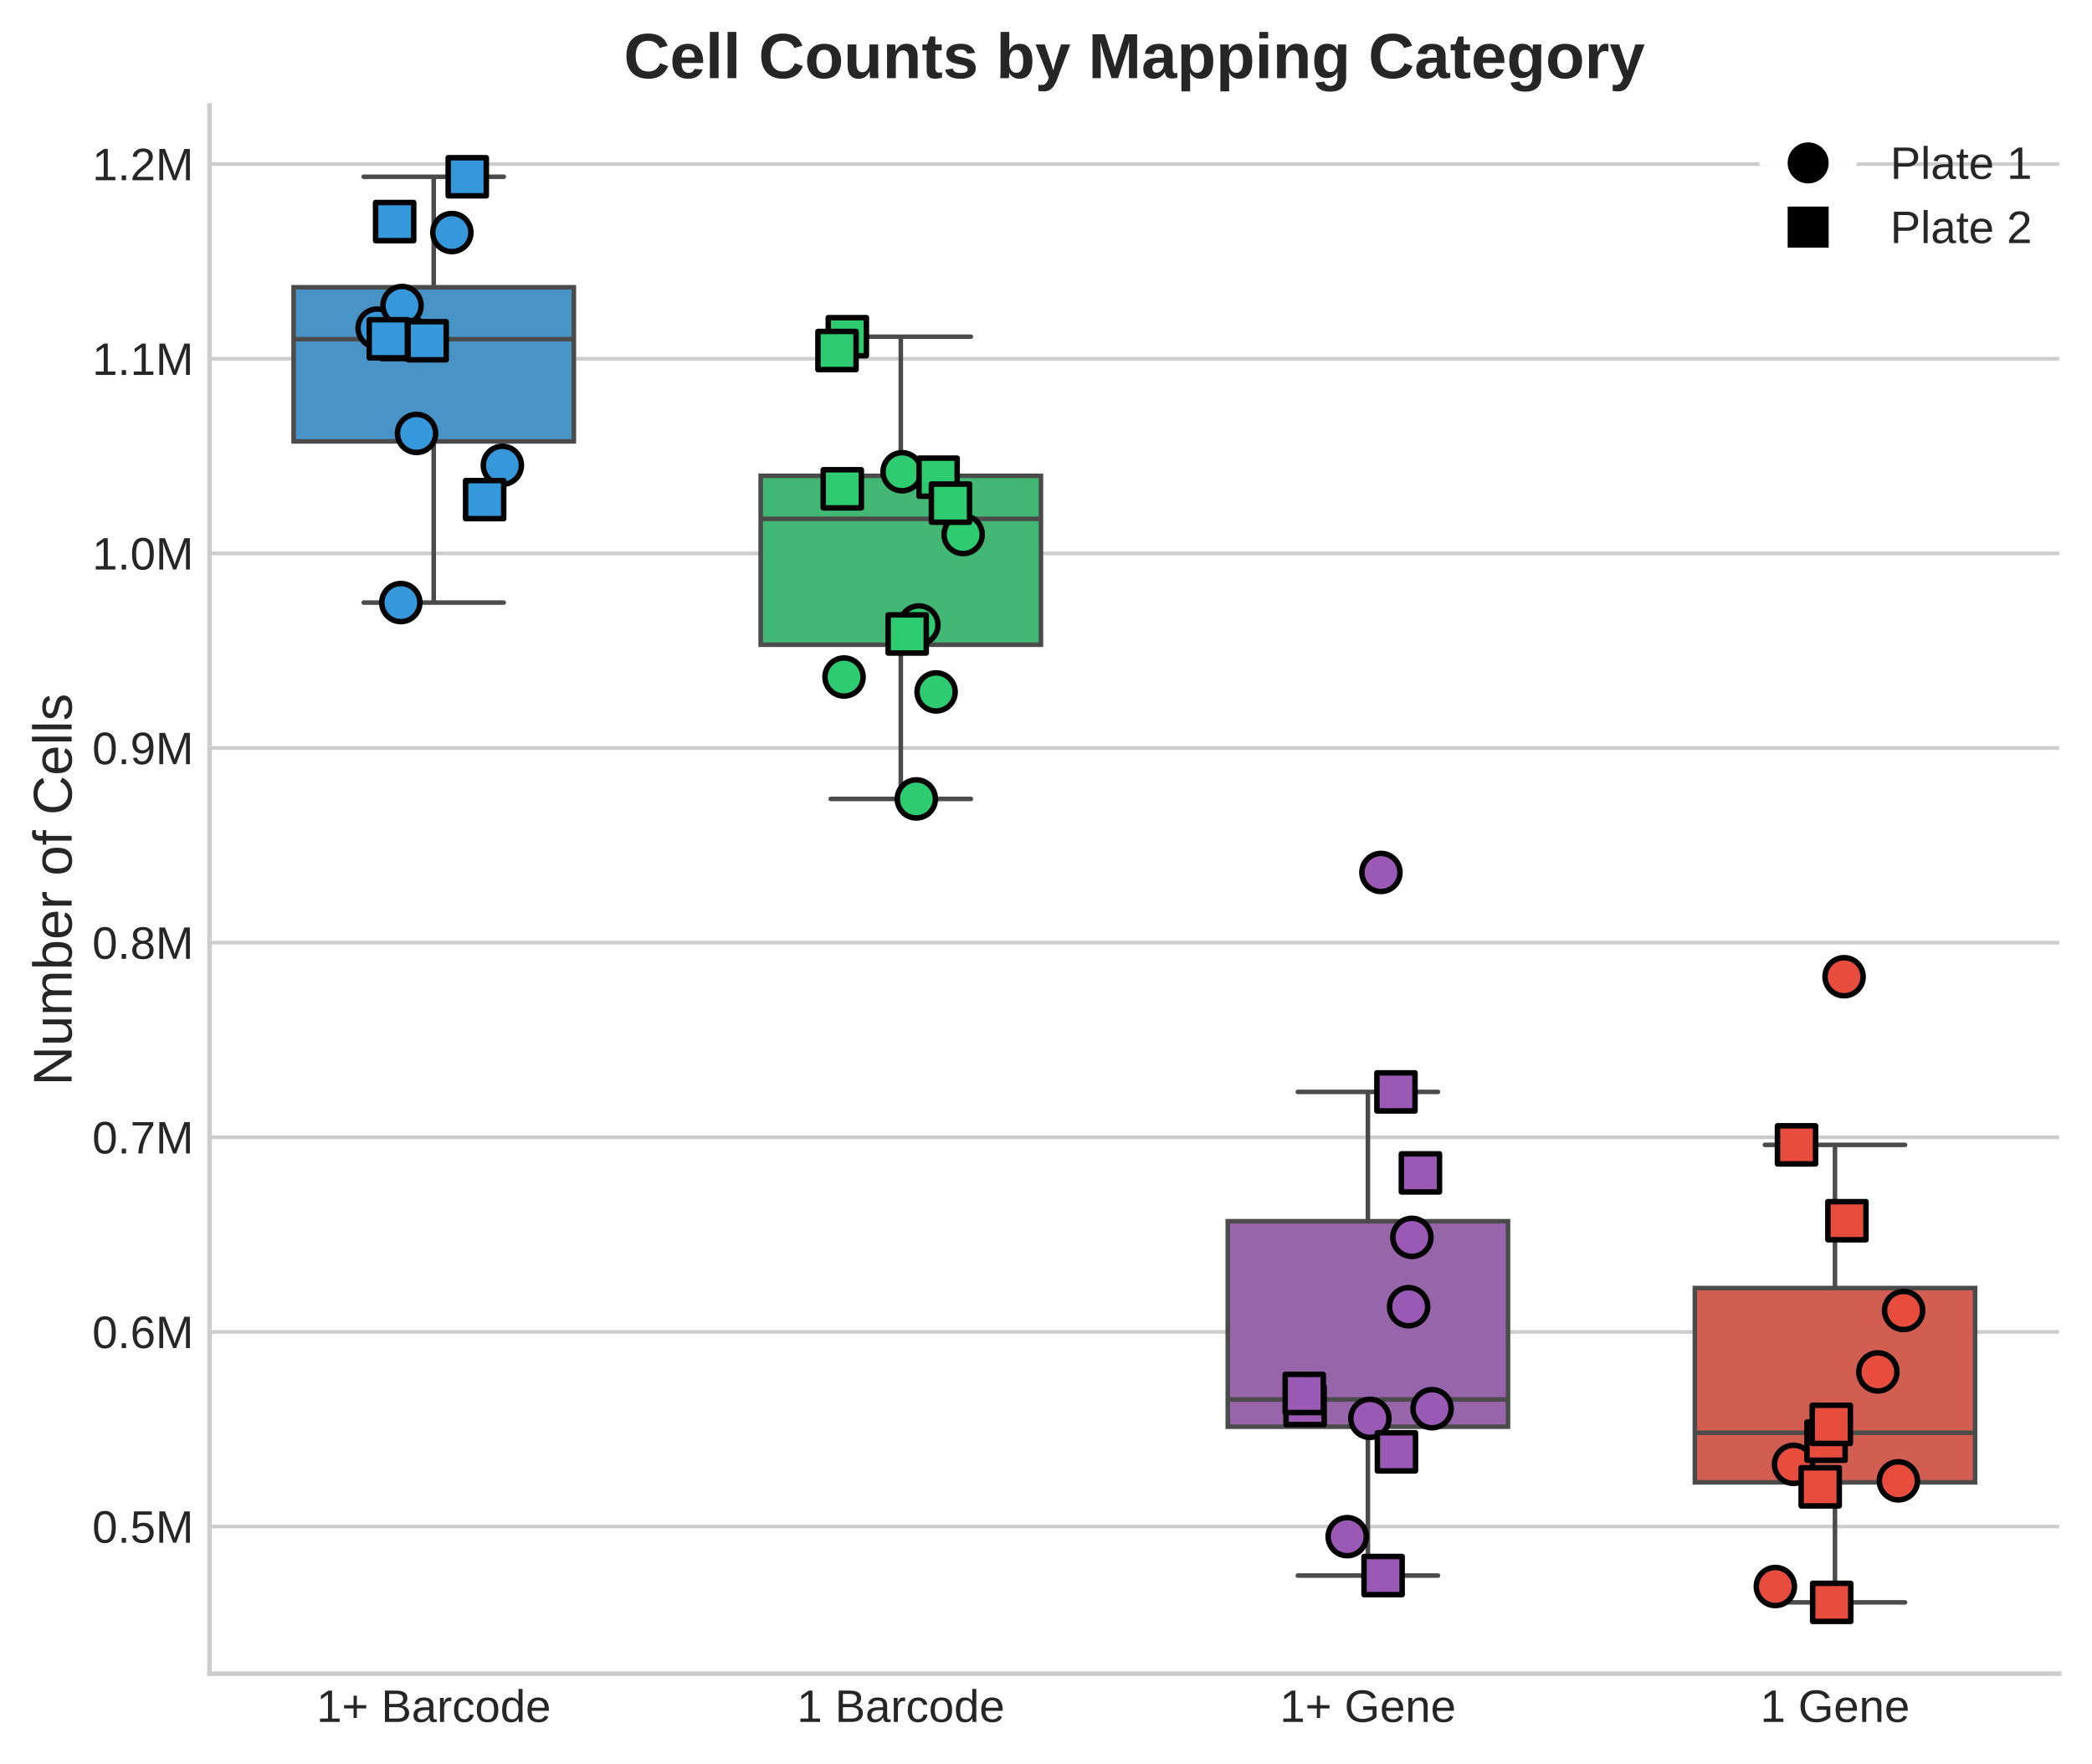
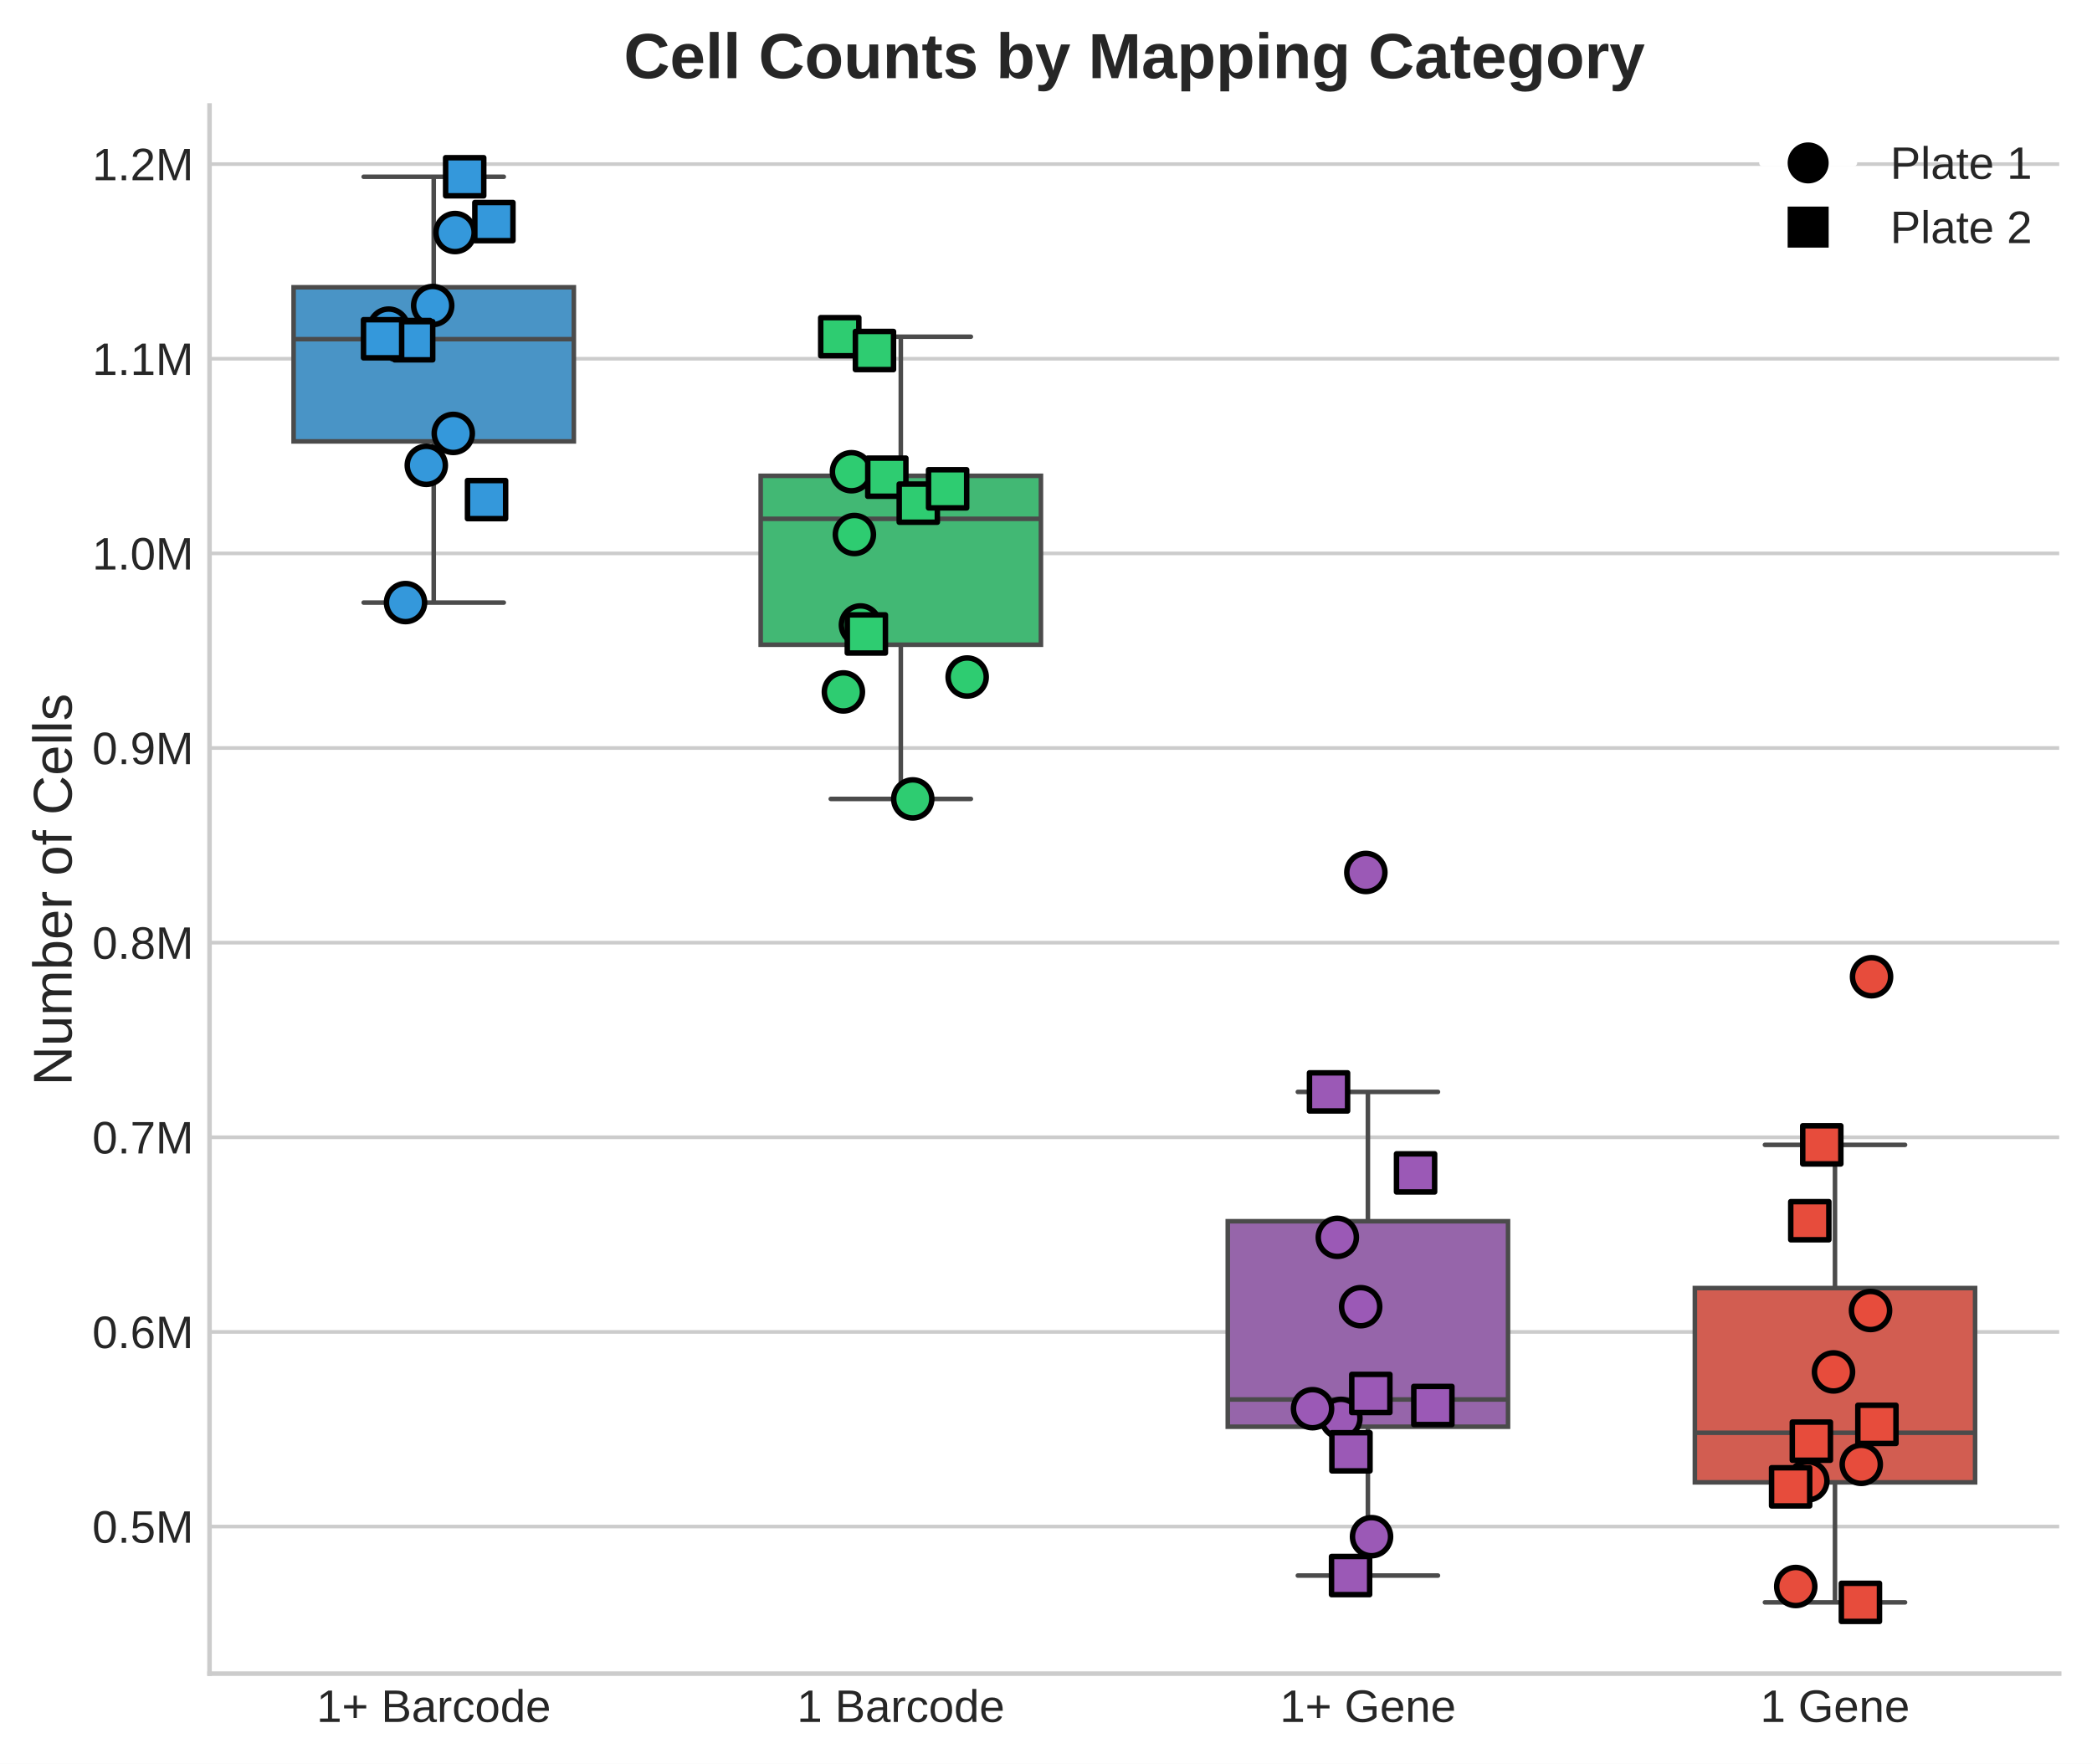
<svg xmlns="http://www.w3.org/2000/svg" xmlns:xlink="http://www.w3.org/1999/xlink" width="458.946pt" height="386.94pt" viewBox="0 0 458.946 386.94" version="1.1">
  <defs>
    <style type="text/css">*{stroke-linejoin: round; stroke-linecap: butt}</style>
  </defs>
  <g id="figure_1">
    <g id="patch_1">
      <path d="M 0 386.94  L 458.946 386.94  L 458.946 0  L 0 0  z " style="fill: #ffffff" />
    </g>
    <g id="axes_1">
      <g id="patch_2">
        <path d="M 45.966 367.16  L 451.746 367.16  L 451.746 23.14  L 45.966 23.14  z " style="fill: #ffffff" />
      </g>
      <g id="matplotlib.axis_1">
        <g id="xtick_1">
          <g id="line2d_1" />
          <g id="text_1">
            <text style="font-size: 10px; font-family: 'Myriad Pro', 'Arial', 'DejaVu Sans', 'Helvetica', sans-serif; text-anchor: middle; fill: #262626" x="95.151" y="377.76" transform="rotate(-0 95.15139 377.76)">1+ Barcode</text>
          </g>
        </g>
        <g id="xtick_2">
          <g id="line2d_2" />
          <g id="text_2">
            <text style="font-size: 10px; font-family: 'Myriad Pro', 'Arial', 'DejaVu Sans', 'Helvetica', sans-serif; text-anchor: middle; fill: #262626" x="197.621" y="377.76" transform="rotate(-0 197.6211 377.76)">1 Barcode</text>
          </g>
        </g>
        <g id="xtick_3">
          <g id="line2d_3" />
          <g id="text_3">
            <text style="font-size: 10px; font-family: 'Myriad Pro', 'Arial', 'DejaVu Sans', 'Helvetica', sans-serif; text-anchor: middle; fill: #262626" x="300.091" y="377.76" transform="rotate(-0 300.0908 377.76)">1+ Gene</text>
          </g>
        </g>
        <g id="xtick_4">
          <g id="line2d_4" />
          <g id="text_4">
            <text style="font-size: 10px; font-family: 'Myriad Pro', 'Arial', 'DejaVu Sans', 'Helvetica', sans-serif; text-anchor: middle; fill: #262626" x="402.56" y="377.76" transform="rotate(-0 402.5605 377.76)">1 Gene</text>
          </g>
        </g>
      </g>
      <g id="matplotlib.axis_2">
        <g id="ytick_1">
          <g id="line2d_5">
-             <path d="M 45.966 334.893  L 451.746 334.893  " clip-path="url(#p1cebff59e6)" style="fill: none; stroke: #cccccc; stroke-width: 0.8; stroke-linecap: round" />
+             <path d="M 45.966 334.893  L 451.746 334.893  " clip-path="url(#p654c33d196)" style="fill: none; stroke: #cccccc; stroke-width: 0.8; stroke-linecap: round" />
          </g>
          <g id="line2d_6" />
          <g id="text_5">
            <text style="font-size: 10px; font-family: 'Myriad Pro', 'Arial', 'DejaVu Sans', 'Helvetica', sans-serif; text-anchor: end; fill: #262626" x="42.466" y="338.443" transform="rotate(-0 42.46594 338.4432)">0.5M</text>
          </g>
        </g>
        <g id="ytick_2">
          <g id="line2d_7">
-             <path d="M 45.966 292.194  L 451.746 292.194  " clip-path="url(#p1cebff59e6)" style="fill: none; stroke: #cccccc; stroke-width: 0.8; stroke-linecap: round" />
+             <path d="M 45.966 292.194  L 451.746 292.194  " clip-path="url(#p654c33d196)" style="fill: none; stroke: #cccccc; stroke-width: 0.8; stroke-linecap: round" />
          </g>
          <g id="line2d_8" />
          <g id="text_6">
            <text style="font-size: 10px; font-family: 'Myriad Pro', 'Arial', 'DejaVu Sans', 'Helvetica', sans-serif; text-anchor: end; fill: #262626" x="42.466" y="295.744" transform="rotate(-0 42.46594 295.7441)">0.6M</text>
          </g>
        </g>
        <g id="ytick_3">
          <g id="line2d_9">
-             <path d="M 45.966 249.495  L 451.746 249.495  " clip-path="url(#p1cebff59e6)" style="fill: none; stroke: #cccccc; stroke-width: 0.8; stroke-linecap: round" />
+             <path d="M 45.966 249.495  L 451.746 249.495  " clip-path="url(#p654c33d196)" style="fill: none; stroke: #cccccc; stroke-width: 0.8; stroke-linecap: round" />
          </g>
          <g id="line2d_10" />
          <g id="text_7">
            <text style="font-size: 10px; font-family: 'Myriad Pro', 'Arial', 'DejaVu Sans', 'Helvetica', sans-serif; text-anchor: end; fill: #262626" x="42.466" y="253.045" transform="rotate(-0 42.46594 253.045)">0.7M</text>
          </g>
        </g>
        <g id="ytick_4">
          <g id="line2d_11">
-             <path d="M 45.966 206.796  L 451.746 206.796  " clip-path="url(#p1cebff59e6)" style="fill: none; stroke: #cccccc; stroke-width: 0.8; stroke-linecap: round" />
+             <path d="M 45.966 206.796  L 451.746 206.796  " clip-path="url(#p654c33d196)" style="fill: none; stroke: #cccccc; stroke-width: 0.8; stroke-linecap: round" />
          </g>
          <g id="line2d_12" />
          <g id="text_8">
            <text style="font-size: 10px; font-family: 'Myriad Pro', 'Arial', 'DejaVu Sans', 'Helvetica', sans-serif; text-anchor: end; fill: #262626" x="42.466" y="210.346" transform="rotate(-0 42.46594 210.346)">0.8M</text>
          </g>
        </g>
        <g id="ytick_5">
          <g id="line2d_13">
-             <path d="M 45.966 164.097  L 451.746 164.097  " clip-path="url(#p1cebff59e6)" style="fill: none; stroke: #cccccc; stroke-width: 0.8; stroke-linecap: round" />
+             <path d="M 45.966 164.097  L 451.746 164.097  " clip-path="url(#p654c33d196)" style="fill: none; stroke: #cccccc; stroke-width: 0.8; stroke-linecap: round" />
          </g>
          <g id="line2d_14" />
          <g id="text_9">
            <text style="font-size: 10px; font-family: 'Myriad Pro', 'Arial', 'DejaVu Sans', 'Helvetica', sans-serif; text-anchor: end; fill: #262626" x="42.466" y="167.647" transform="rotate(-0 42.46594 167.6469)">0.9M</text>
          </g>
        </g>
        <g id="ytick_6">
          <g id="line2d_15">
-             <path d="M 45.966 121.398  L 451.746 121.398  " clip-path="url(#p1cebff59e6)" style="fill: none; stroke: #cccccc; stroke-width: 0.8; stroke-linecap: round" />
+             <path d="M 45.966 121.398  L 451.746 121.398  " clip-path="url(#p654c33d196)" style="fill: none; stroke: #cccccc; stroke-width: 0.8; stroke-linecap: round" />
          </g>
          <g id="line2d_16" />
          <g id="text_10">
            <text style="font-size: 10px; font-family: 'Myriad Pro', 'Arial', 'DejaVu Sans', 'Helvetica', sans-serif; text-anchor: end; fill: #262626" x="42.466" y="124.948" transform="rotate(-0 42.46594 124.9478)">1.0M</text>
          </g>
        </g>
        <g id="ytick_7">
          <g id="line2d_17">
-             <path d="M 45.966 78.699  L 451.746 78.699  " clip-path="url(#p1cebff59e6)" style="fill: none; stroke: #cccccc; stroke-width: 0.8; stroke-linecap: round" />
+             <path d="M 45.966 78.699  L 451.746 78.699  " clip-path="url(#p654c33d196)" style="fill: none; stroke: #cccccc; stroke-width: 0.8; stroke-linecap: round" />
          </g>
          <g id="line2d_18" />
          <g id="text_11">
            <text style="font-size: 10px; font-family: 'Myriad Pro', 'Arial', 'DejaVu Sans', 'Helvetica', sans-serif; text-anchor: end; fill: #262626" x="42.466" y="82.249" transform="rotate(-0 42.46594 82.24876)">1.1M</text>
          </g>
        </g>
        <g id="ytick_8">
          <g id="line2d_19">
-             <path d="M 45.966 36  L 451.746 36  " clip-path="url(#p1cebff59e6)" style="fill: none; stroke: #cccccc; stroke-width: 0.8; stroke-linecap: round" />
+             <path d="M 45.966 36  L 451.746 36  " clip-path="url(#p654c33d196)" style="fill: none; stroke: #cccccc; stroke-width: 0.8; stroke-linecap: round" />
          </g>
          <g id="line2d_20" />
          <g id="text_12">
            <text style="font-size: 10px; font-family: 'Myriad Pro', 'Arial', 'DejaVu Sans', 'Helvetica', sans-serif; text-anchor: end; fill: #262626" x="42.466" y="39.55" transform="rotate(-0 42.46594 39.5497)">1.2M</text>
          </g>
        </g>
        <g id="text_13">
          <text style="font-size: 12px; font-family: 'Myriad Pro', 'Arial', 'DejaVu Sans', 'Helvetica', sans-serif; text-anchor: middle; fill: #262626" x="15.72" y="195.15" transform="rotate(-90 15.72 195.15)">Number of Cells</text>
        </g>
      </g>
      <g id="patch_3">
-         <path d="M 64.41 96.833  L 125.892 96.833  L 125.892 63.021  L 64.41 63.021  L 64.41 96.833  z " clip-path="url(#p1cebff59e6)" style="fill: #4994c6; stroke: #4b4b4b; stroke-linejoin: miter" />
+         <path d="M 64.41 96.833  L 125.892 96.833  L 125.892 63.021  L 64.41 63.021  L 64.41 96.833  z " clip-path="url(#p654c33d196)" style="fill: #4994c6; stroke: #4b4b4b; stroke-linejoin: miter" />
      </g>
      <g id="line2d_21">
-         <path d="M 95.151 96.833  L 95.151 132.193  " clip-path="url(#p1cebff59e6)" style="fill: none; stroke: #4b4b4b" />
+         <path d="M 95.151 96.833  L 95.151 132.193  " clip-path="url(#p654c33d196)" style="fill: none; stroke: #4b4b4b" />
      </g>
      <g id="line2d_22">
-         <path d="M 95.151 63.021  L 95.151 38.777  " clip-path="url(#p1cebff59e6)" style="fill: none; stroke: #4b4b4b" />
+         <path d="M 95.151 63.021  L 95.151 38.777  " clip-path="url(#p654c33d196)" style="fill: none; stroke: #4b4b4b" />
      </g>
      <g id="line2d_23">
-         <path d="M 79.781 132.193  L 110.522 132.193  " clip-path="url(#p1cebff59e6)" style="fill: none; stroke: #4b4b4b; stroke-linecap: round" />
+         <path d="M 79.781 132.193  L 110.522 132.193  " clip-path="url(#p654c33d196)" style="fill: none; stroke: #4b4b4b; stroke-linecap: round" />
      </g>
      <g id="line2d_24">
-         <path d="M 79.781 38.777  L 110.522 38.777  " clip-path="url(#p1cebff59e6)" style="fill: none; stroke: #4b4b4b; stroke-linecap: round" />
+         <path d="M 79.781 38.777  L 110.522 38.777  " clip-path="url(#p654c33d196)" style="fill: none; stroke: #4b4b4b; stroke-linecap: round" />
      </g>
      <g id="patch_4">
-         <path d="M 166.88 141.438  L 228.362 141.438  L 228.362 104.384  L 166.88 104.384  L 166.88 141.438  z " clip-path="url(#p1cebff59e6)" style="fill: #42b874; stroke: #4b4b4b; stroke-linejoin: miter" />
+         <path d="M 166.88 141.438  L 228.362 141.438  L 228.362 104.384  L 166.88 104.384  L 166.88 141.438  z " clip-path="url(#p654c33d196)" style="fill: #42b874; stroke: #4b4b4b; stroke-linejoin: miter" />
      </g>
      <g id="line2d_25">
-         <path d="M 197.621 141.438  L 197.621 175.264  " clip-path="url(#p1cebff59e6)" style="fill: none; stroke: #4b4b4b" />
+         <path d="M 197.621 141.438  L 197.621 175.264  " clip-path="url(#p654c33d196)" style="fill: none; stroke: #4b4b4b" />
      </g>
      <g id="line2d_26">
-         <path d="M 197.621 104.384  L 197.621 73.866  " clip-path="url(#p1cebff59e6)" style="fill: none; stroke: #4b4b4b" />
+         <path d="M 197.621 104.384  L 197.621 73.866  " clip-path="url(#p654c33d196)" style="fill: none; stroke: #4b4b4b" />
      </g>
      <g id="line2d_27">
-         <path d="M 182.251 175.264  L 212.992 175.264  " clip-path="url(#p1cebff59e6)" style="fill: none; stroke: #4b4b4b; stroke-linecap: round" />
+         <path d="M 182.251 175.264  L 212.992 175.264  " clip-path="url(#p654c33d196)" style="fill: none; stroke: #4b4b4b; stroke-linecap: round" />
      </g>
      <g id="line2d_28">
-         <path d="M 182.251 73.866  L 212.992 73.866  " clip-path="url(#p1cebff59e6)" style="fill: none; stroke: #4b4b4b; stroke-linecap: round" />
+         <path d="M 182.251 73.866  L 212.992 73.866  " clip-path="url(#p654c33d196)" style="fill: none; stroke: #4b4b4b; stroke-linecap: round" />
      </g>
      <g id="patch_5">
-         <path d="M 269.35 312.992  L 330.832 312.992  L 330.832 267.913  L 269.35 267.913  L 269.35 312.992  z " clip-path="url(#p1cebff59e6)" style="fill: #9665aa; stroke: #4b4b4b; stroke-linejoin: miter" />
+         <path d="M 269.35 312.992  L 330.832 312.992  L 330.832 267.913  L 269.35 267.913  L 269.35 312.992  z " clip-path="url(#p654c33d196)" style="fill: #9665aa; stroke: #4b4b4b; stroke-linejoin: miter" />
      </g>
      <g id="line2d_29">
-         <path d="M 300.091 312.992  L 300.091 345.644  " clip-path="url(#p1cebff59e6)" style="fill: none; stroke: #4b4b4b" />
+         <path d="M 300.091 312.992  L 300.091 345.644  " clip-path="url(#p654c33d196)" style="fill: none; stroke: #4b4b4b" />
      </g>
      <g id="line2d_30">
-         <path d="M 300.091 267.913  L 300.091 239.541  " clip-path="url(#p1cebff59e6)" style="fill: none; stroke: #4b4b4b" />
+         <path d="M 300.091 267.913  L 300.091 239.541  " clip-path="url(#p654c33d196)" style="fill: none; stroke: #4b4b4b" />
      </g>
      <g id="line2d_31">
-         <path d="M 284.72 345.644  L 315.461 345.644  " clip-path="url(#p1cebff59e6)" style="fill: none; stroke: #4b4b4b; stroke-linecap: round" />
+         <path d="M 284.72 345.644  L 315.461 345.644  " clip-path="url(#p654c33d196)" style="fill: none; stroke: #4b4b4b; stroke-linecap: round" />
      </g>
      <g id="line2d_32">
-         <path d="M 284.72 239.541  L 315.461 239.541  " clip-path="url(#p1cebff59e6)" style="fill: none; stroke: #4b4b4b; stroke-linecap: round" />
+         <path d="M 284.72 239.541  L 315.461 239.541  " clip-path="url(#p654c33d196)" style="fill: none; stroke: #4b4b4b; stroke-linecap: round" />
      </g>
      <g id="patch_6">
-         <path d="M 371.82 325.195  L 433.301 325.195  L 433.301 282.571  L 371.82 282.571  L 371.82 325.195  z " clip-path="url(#p1cebff59e6)" style="fill: #d25d51; stroke: #4b4b4b; stroke-linejoin: miter" />
+         <path d="M 371.82 325.195  L 433.301 325.195  L 433.301 282.571  L 371.82 282.571  L 371.82 325.195  z " clip-path="url(#p654c33d196)" style="fill: #d25d51; stroke: #4b4b4b; stroke-linejoin: miter" />
      </g>
      <g id="line2d_33">
-         <path d="M 402.56 325.195  L 402.56 351.523  " clip-path="url(#p1cebff59e6)" style="fill: none; stroke: #4b4b4b" />
+         <path d="M 402.56 325.195  L 402.56 351.523  " clip-path="url(#p654c33d196)" style="fill: none; stroke: #4b4b4b" />
      </g>
      <g id="line2d_34">
-         <path d="M 402.56 282.571  L 402.56 251.156  " clip-path="url(#p1cebff59e6)" style="fill: none; stroke: #4b4b4b" />
+         <path d="M 402.56 282.571  L 402.56 251.156  " clip-path="url(#p654c33d196)" style="fill: none; stroke: #4b4b4b" />
      </g>
      <g id="line2d_35">
-         <path d="M 387.19 351.523  L 417.931 351.523  " clip-path="url(#p1cebff59e6)" style="fill: none; stroke: #4b4b4b; stroke-linecap: round" />
+         <path d="M 387.19 351.523  L 417.931 351.523  " clip-path="url(#p654c33d196)" style="fill: none; stroke: #4b4b4b; stroke-linecap: round" />
      </g>
      <g id="line2d_36">
-         <path d="M 387.19 251.156  L 417.931 251.156  " clip-path="url(#p1cebff59e6)" style="fill: none; stroke: #4b4b4b; stroke-linecap: round" />
+         <path d="M 387.19 251.156  L 417.931 251.156  " clip-path="url(#p654c33d196)" style="fill: none; stroke: #4b4b4b; stroke-linecap: round" />
      </g>
      <g id="line2d_37">
-         <path d="M 64.41 74.404  L 125.892 74.404  " clip-path="url(#p1cebff59e6)" style="fill: none; stroke: #4b4b4b" />
+         <path d="M 64.41 74.404  L 125.892 74.404  " clip-path="url(#p654c33d196)" style="fill: none; stroke: #4b4b4b" />
      </g>
      <g id="line2d_38">
-         <path d="M 166.88 113.819  L 228.362 113.819  " clip-path="url(#p1cebff59e6)" style="fill: none; stroke: #4b4b4b" />
+         <path d="M 166.88 113.819  L 228.362 113.819  " clip-path="url(#p654c33d196)" style="fill: none; stroke: #4b4b4b" />
      </g>
      <g id="line2d_39">
-         <path d="M 269.35 307.013  L 330.832 307.013  " clip-path="url(#p1cebff59e6)" style="fill: none; stroke: #4b4b4b" />
+         <path d="M 269.35 307.013  L 330.832 307.013  " clip-path="url(#p654c33d196)" style="fill: none; stroke: #4b4b4b" />
      </g>
      <g id="line2d_40">
-         <path d="M 371.82 314.317  L 433.301 314.317  " clip-path="url(#p1cebff59e6)" style="fill: none; stroke: #4b4b4b" />
+         <path d="M 371.82 314.317  L 433.301 314.317  " clip-path="url(#p654c33d196)" style="fill: none; stroke: #4b4b4b" />
      </g>
      <g id="patch_7">
        <path d="M 45.966 367.16  L 45.966 23.14  " style="fill: none; stroke: #cccccc; stroke-linejoin: miter; stroke-linecap: square" />
      </g>
      <g id="patch_8">
        <path d="M 45.966 367.16  L 451.746 367.16  " style="fill: none; stroke: #cccccc; stroke-linejoin: miter; stroke-linecap: square" />
      </g>
      <g id="text_14">
        <text style="font-weight: 700; font-size: 14px; font-family: 'Myriad Pro', 'Arial', 'DejaVu Sans', 'Helvetica', sans-serif; text-anchor: middle; fill: #262626" x="248.856" y="17.14" transform="rotate(-0 248.8559 17.14)">Cell Counts by Mapping Category</text>
      </g>
      <g id="legend_1">
        <g id="line2d_41">
          <path d="M 386.677 35.74  L 396.677 35.74  L 406.677 35.74  " style="fill: none; stroke: #ffffff; stroke-width: 1.5; stroke-linecap: round" />
          <defs>
-             <path id="mbfafaba1ee" d="M 0 4  C 1.061 4 2.078 3.579 2.828 2.828  C 3.579 2.078 4 1.061 4 0  C 4 -1.061 3.579 -2.078 2.828 -2.828  C 2.078 -3.579 1.061 -4 0 -4  C -1.061 -4 -2.078 -3.579 -2.828 -2.828  C -3.579 -2.078 -4 -1.061 -4 0  C -4 1.061 -3.579 2.078 -2.828 2.828  C -2.078 3.579 -1.061 4 0 4  z " style="stroke: #000000" />
+             <path id="mc783cfc53a" d="M 0 4  C 1.061 4 2.078 3.579 2.828 2.828  C 3.579 2.078 4 1.061 4 0  C 4 -1.061 3.579 -2.078 2.828 -2.828  C 2.078 -3.579 1.061 -4 0 -4  C -1.061 -4 -2.078 -3.579 -2.828 -2.828  C -3.579 -2.078 -4 -1.061 -4 0  C -4 1.061 -3.579 2.078 -2.828 2.828  C -2.078 3.579 -1.061 4 0 4  z " style="stroke: #000000" />
          </defs>
          <g>
-             <use xlink:href="#mbfafaba1ee" x="396.677" y="35.74" style="stroke: #000000" />
+             <use xlink:href="#mc783cfc53a" x="396.677" y="35.74" style="stroke: #000000" />
          </g>
        </g>
        <g id="text_15">
          <text style="font-size: 10px; font-family: 'Myriad Pro', 'Arial', 'DejaVu Sans', 'Helvetica', sans-serif; text-anchor: start; fill: #262626" x="414.677" y="39.24" transform="rotate(-0 414.6772 39.24)">Plate 1</text>
        </g>
        <g id="line2d_42">
          <path d="M 386.677 49.82  L 396.677 49.82  L 406.677 49.82  " style="fill: none; stroke: #ffffff; stroke-width: 1.5; stroke-linecap: round" />
          <defs>
-             <path id="m1758dd8675" d="M -4 4  L 4 4  L 4 -4  L -4 -4  z " style="stroke: #000000; stroke-linejoin: miter" />
+             <path id="mf92258e4ed" d="M -4 4  L 4 4  L 4 -4  L -4 -4  z " style="stroke: #000000; stroke-linejoin: miter" />
          </defs>
          <g>
-             <use xlink:href="#m1758dd8675" x="396.677" y="49.82" style="stroke: #000000; stroke-linejoin: miter" />
+             <use xlink:href="#mf92258e4ed" x="396.677" y="49.82" style="stroke: #000000; stroke-linejoin: miter" />
          </g>
        </g>
        <g id="text_16">
          <text style="font-size: 10px; font-family: 'Myriad Pro', 'Arial', 'DejaVu Sans', 'Helvetica', sans-serif; text-anchor: start; fill: #262626" x="414.677" y="53.32" transform="rotate(-0 414.6772 53.31969)">Plate 2</text>
        </g>
      </g>
      <g id="PathCollection_1">
        <defs>
-           <path id="m3d516afe58" d="M 0 4.183  C 1.109 4.183 2.174 3.743 2.958 2.958  C 3.743 2.174 4.183 1.109 4.183 0  C 4.183 -1.109 3.743 -2.174 2.958 -2.958  C 2.174 -3.743 1.109 -4.183 0 -4.183  C -1.109 -4.183 -2.174 -3.743 -2.958 -2.958  C -3.743 -2.174 -4.183 -1.109 -4.183 0  C -4.183 1.109 -3.743 2.174 -2.958 2.958  C -2.174 3.743 -1.109 4.183 0 4.183  z " style="stroke: #000000; stroke-width: 1.2" />
-         </defs>
-         <g clip-path="url(#p1cebff59e6)">
-           <use xlink:href="#m3d516afe58" x="87.933" y="132.193" style="fill: #3498db; stroke: #000000; stroke-width: 1.2" />
-           <use xlink:href="#m3d516afe58" x="99.128" y="51.015" style="fill: #3498db; stroke: #000000; stroke-width: 1.2" />
-           <use xlink:href="#m3d516afe58" x="82.733" y="71.983" style="fill: #3498db; stroke: #000000; stroke-width: 1.2" />
-           <use xlink:href="#m3d516afe58" x="110.208" y="102.083" style="fill: #3498db; stroke: #000000; stroke-width: 1.2" />
-           <use xlink:href="#m3d516afe58" x="88.195" y="67.023" style="fill: #3498db; stroke: #000000; stroke-width: 1.2" />
-           <use xlink:href="#m3d516afe58" x="91.383" y="95.083" style="fill: #3498db; stroke: #000000; stroke-width: 1.2" />
+           <path id="m12144fd98b" d="M 0 4.183  C 1.109 4.183 2.174 3.743 2.958 2.958  C 3.743 2.174 4.183 1.109 4.183 0  C 4.183 -1.109 3.743 -2.174 2.958 -2.958  C 2.174 -3.743 1.109 -4.183 0 -4.183  C -1.109 -4.183 -2.174 -3.743 -2.958 -2.958  C -3.743 -2.174 -4.183 -1.109 -4.183 0  C -4.183 1.109 -3.743 2.174 -2.958 2.958  C -2.174 3.743 -1.109 4.183 0 4.183  z " style="stroke: #000000; stroke-width: 1.2" />
+         </defs>
+         <g clip-path="url(#p654c33d196)">
+           <use xlink:href="#m12144fd98b" x="88.967" y="132.193" style="fill: #3498db; stroke: #000000; stroke-width: 1.2" />
+           <use xlink:href="#m12144fd98b" x="99.831" y="51.015" style="fill: #3498db; stroke: #000000; stroke-width: 1.2" />
+           <use xlink:href="#m12144fd98b" x="85.279" y="71.983" style="fill: #3498db; stroke: #000000; stroke-width: 1.2" />
+           <use xlink:href="#m12144fd98b" x="93.522" y="102.083" style="fill: #3498db; stroke: #000000; stroke-width: 1.2" />
+           <use xlink:href="#m12144fd98b" x="94.924" y="67.023" style="fill: #3498db; stroke: #000000; stroke-width: 1.2" />
+           <use xlink:href="#m12144fd98b" x="99.441" y="95.083" style="fill: #3498db; stroke: #000000; stroke-width: 1.2" />
        </g>
      </g>
      <g id="PathCollection_2">
        <defs>
-           <path id="m06e0204ced" d="M 0 4.183  C 1.109 4.183 2.174 3.743 2.958 2.958  C 3.743 2.174 4.183 1.109 4.183 0  C 4.183 -1.109 3.743 -2.174 2.958 -2.958  C 2.174 -3.743 1.109 -4.183 0 -4.183  C -1.109 -4.183 -2.174 -3.743 -2.958 -2.958  C -3.743 -2.174 -4.183 -1.109 -4.183 0  C -4.183 1.109 -3.743 2.174 -2.958 2.958  C -2.174 3.743 -1.109 4.183 0 4.183  z " style="stroke: #000000; stroke-width: 1.2" />
-         </defs>
-         <g clip-path="url(#p1cebff59e6)">
-           <use xlink:href="#m06e0204ced" x="201.024" y="175.264" style="fill: #2ecc71; stroke: #000000; stroke-width: 1.2" />
-           <use xlink:href="#m06e0204ced" x="197.902" y="103.486" style="fill: #2ecc71; stroke: #000000; stroke-width: 1.2" />
-           <use xlink:href="#m06e0204ced" x="201.588" y="137.101" style="fill: #2ecc71; stroke: #000000; stroke-width: 1.2" />
-           <use xlink:href="#m06e0204ced" x="205.364" y="151.795" style="fill: #2ecc71; stroke: #000000; stroke-width: 1.2" />
-           <use xlink:href="#m06e0204ced" x="211.294" y="117.26" style="fill: #2ecc71; stroke: #000000; stroke-width: 1.2" />
-           <use xlink:href="#m06e0204ced" x="185.165" y="148.523" style="fill: #2ecc71; stroke: #000000; stroke-width: 1.2" />
+           <path id="m45b3d2c960" d="M 0 4.183  C 1.109 4.183 2.174 3.743 2.958 2.958  C 3.743 2.174 4.183 1.109 4.183 0  C 4.183 -1.109 3.743 -2.174 2.958 -2.958  C 2.174 -3.743 1.109 -4.183 0 -4.183  C -1.109 -4.183 -2.174 -3.743 -2.958 -2.958  C -3.743 -2.174 -4.183 -1.109 -4.183 0  C -4.183 1.109 -3.743 2.174 -2.958 2.958  C -2.174 3.743 -1.109 4.183 0 4.183  z " style="stroke: #000000; stroke-width: 1.2" />
+         </defs>
+         <g clip-path="url(#p654c33d196)">
+           <use xlink:href="#m45b3d2c960" x="200.241" y="175.264" style="fill: #2ecc71; stroke: #000000; stroke-width: 1.2" />
+           <use xlink:href="#m45b3d2c960" x="186.794" y="103.486" style="fill: #2ecc71; stroke: #000000; stroke-width: 1.2" />
+           <use xlink:href="#m45b3d2c960" x="188.764" y="137.101" style="fill: #2ecc71; stroke: #000000; stroke-width: 1.2" />
+           <use xlink:href="#m45b3d2c960" x="185.026" y="151.795" style="fill: #2ecc71; stroke: #000000; stroke-width: 1.2" />
+           <use xlink:href="#m45b3d2c960" x="187.435" y="117.26" style="fill: #2ecc71; stroke: #000000; stroke-width: 1.2" />
+           <use xlink:href="#m45b3d2c960" x="212.179" y="148.523" style="fill: #2ecc71; stroke: #000000; stroke-width: 1.2" />
        </g>
      </g>
      <g id="PathCollection_3">
        <defs>
-           <path id="m9389150cb1" d="M 0 4.183  C 1.109 4.183 2.174 3.743 2.958 2.958  C 3.743 2.174 4.183 1.109 4.183 0  C 4.183 -1.109 3.743 -2.174 2.958 -2.958  C 2.174 -3.743 1.109 -4.183 0 -4.183  C -1.109 -4.183 -2.174 -3.743 -2.958 -2.958  C -3.743 -2.174 -4.183 -1.109 -4.183 0  C -4.183 1.109 -3.743 2.174 -2.958 2.958  C -2.174 3.743 -1.109 4.183 0 4.183  z " style="stroke: #000000; stroke-width: 1.2" />
-         </defs>
-         <g clip-path="url(#p1cebff59e6)">
-           <use xlink:href="#m9389150cb1" x="309.747" y="271.447" style="fill: #9b59b6; stroke: #000000; stroke-width: 1.2" />
-           <use xlink:href="#m9389150cb1" x="302.951" y="191.4" style="fill: #9b59b6; stroke: #000000; stroke-width: 1.2" />
-           <use xlink:href="#m9389150cb1" x="300.525" y="311.157" style="fill: #9b59b6; stroke: #000000; stroke-width: 1.2" />
-           <use xlink:href="#m9389150cb1" x="309.021" y="286.662" style="fill: #9b59b6; stroke: #000000; stroke-width: 1.2" />
-           <use xlink:href="#m9389150cb1" x="314.175" y="309.039" style="fill: #9b59b6; stroke: #000000; stroke-width: 1.2" />
-           <use xlink:href="#m9389150cb1" x="295.549" y="337.112" style="fill: #9b59b6; stroke: #000000; stroke-width: 1.2" />
+           <path id="m2c23831b09" d="M 0 4.183  C 1.109 4.183 2.174 3.743 2.958 2.958  C 3.743 2.174 4.183 1.109 4.183 0  C 4.183 -1.109 3.743 -2.174 2.958 -2.958  C 2.174 -3.743 1.109 -4.183 0 -4.183  C -1.109 -4.183 -2.174 -3.743 -2.958 -2.958  C -3.743 -2.174 -4.183 -1.109 -4.183 0  C -4.183 1.109 -3.743 2.174 -2.958 2.958  C -2.174 3.743 -1.109 4.183 0 4.183  z " style="stroke: #000000; stroke-width: 1.2" />
+         </defs>
+         <g clip-path="url(#p654c33d196)">
+           <use xlink:href="#m2c23831b09" x="293.382" y="271.447" style="fill: #9b59b6; stroke: #000000; stroke-width: 1.2" />
+           <use xlink:href="#m2c23831b09" x="299.644" y="191.4" style="fill: #9b59b6; stroke: #000000; stroke-width: 1.2" />
+           <use xlink:href="#m2c23831b09" x="294.169" y="311.157" style="fill: #9b59b6; stroke: #000000; stroke-width: 1.2" />
+           <use xlink:href="#m2c23831b09" x="298.504" y="286.662" style="fill: #9b59b6; stroke: #000000; stroke-width: 1.2" />
+           <use xlink:href="#m2c23831b09" x="287.948" y="309.039" style="fill: #9b59b6; stroke: #000000; stroke-width: 1.2" />
+           <use xlink:href="#m2c23831b09" x="300.89" y="337.112" style="fill: #9b59b6; stroke: #000000; stroke-width: 1.2" />
        </g>
      </g>
      <g id="PathCollection_4">
        <defs>
-           <path id="m7f5c46e62f" d="M 0 4.183  C 1.109 4.183 2.174 3.743 2.958 2.958  C 3.743 2.174 4.183 1.109 4.183 0  C 4.183 -1.109 3.743 -2.174 2.958 -2.958  C 2.174 -3.743 1.109 -4.183 0 -4.183  C -1.109 -4.183 -2.174 -3.743 -2.958 -2.958  C -3.743 -2.174 -4.183 -1.109 -4.183 0  C -4.183 1.109 -3.743 2.174 -2.958 2.958  C -2.174 3.743 -1.109 4.183 0 4.183  z " style="stroke: #000000; stroke-width: 1.2" />
-         </defs>
-         <g clip-path="url(#p1cebff59e6)">
-           <use xlink:href="#m7f5c46e62f" x="417.617" y="287.495" style="fill: #e74c3c; stroke: #000000; stroke-width: 1.2" />
-           <use xlink:href="#m7f5c46e62f" x="404.556" y="214.274" style="fill: #e74c3c; stroke: #000000; stroke-width: 1.2" />
-           <use xlink:href="#m7f5c46e62f" x="416.473" y="324.867" style="fill: #e74c3c; stroke: #000000; stroke-width: 1.2" />
-           <use xlink:href="#m7f5c46e62f" x="411.97" y="300.97" style="fill: #e74c3c; stroke: #000000; stroke-width: 1.2" />
-           <use xlink:href="#m7f5c46e62f" x="393.47" y="321.248" style="fill: #e74c3c; stroke: #000000; stroke-width: 1.2" />
-           <use xlink:href="#m7f5c46e62f" x="389.48" y="348.046" style="fill: #e74c3c; stroke: #000000; stroke-width: 1.2" />
+           <path id="m7b718a8e21" d="M 0 4.183  C 1.109 4.183 2.174 3.743 2.958 2.958  C 3.743 2.174 4.183 1.109 4.183 0  C 4.183 -1.109 3.743 -2.174 2.958 -2.958  C 2.174 -3.743 1.109 -4.183 0 -4.183  C -1.109 -4.183 -2.174 -3.743 -2.958 -2.958  C -3.743 -2.174 -4.183 -1.109 -4.183 0  C -4.183 1.109 -3.743 2.174 -2.958 2.958  C -2.174 3.743 -1.109 4.183 0 4.183  z " style="stroke: #000000; stroke-width: 1.2" />
+         </defs>
+         <g clip-path="url(#p654c33d196)">
+           <use xlink:href="#m7b718a8e21" x="410.36" y="287.495" style="fill: #e74c3c; stroke: #000000; stroke-width: 1.2" />
+           <use xlink:href="#m7b718a8e21" x="410.584" y="214.274" style="fill: #e74c3c; stroke: #000000; stroke-width: 1.2" />
+           <use xlink:href="#m7b718a8e21" x="396.61" y="324.867" style="fill: #e74c3c; stroke: #000000; stroke-width: 1.2" />
+           <use xlink:href="#m7b718a8e21" x="402.239" y="300.97" style="fill: #e74c3c; stroke: #000000; stroke-width: 1.2" />
+           <use xlink:href="#m7b718a8e21" x="408.327" y="321.248" style="fill: #e74c3c; stroke: #000000; stroke-width: 1.2" />
+           <use xlink:href="#m7b718a8e21" x="393.955" y="348.046" style="fill: #e74c3c; stroke: #000000; stroke-width: 1.2" />
        </g>
      </g>
      <g id="PathCollection_5">
        <defs>
-           <path id="m6fc9f71978" d="M -4.183 4.183  L 4.183 4.183  L 4.183 -4.183  L -4.183 -4.183  z " style="stroke: #000000; stroke-width: 1.2" />
-         </defs>
-         <g clip-path="url(#p1cebff59e6)">
-           <use xlink:href="#m6fc9f71978" x="87.877" y="74.489" style="fill: #3498db; stroke: #000000; stroke-width: 1.2" />
-           <use xlink:href="#m6fc9f71978" x="102.505" y="38.777" style="fill: #3498db; stroke: #000000; stroke-width: 1.2" />
-           <use xlink:href="#m6fc9f71978" x="93.708" y="74.752" style="fill: #3498db; stroke: #000000; stroke-width: 1.2" />
-           <use xlink:href="#m6fc9f71978" x="85.185" y="74.319" style="fill: #3498db; stroke: #000000; stroke-width: 1.2" />
-           <use xlink:href="#m6fc9f71978" x="86.579" y="48.609" style="fill: #3498db; stroke: #000000; stroke-width: 1.2" />
-           <use xlink:href="#m6fc9f71978" x="106.322" y="109.603" style="fill: #3498db; stroke: #000000; stroke-width: 1.2" />
+           <path id="m0dedce2964" d="M -4.183 4.183  L 4.183 4.183  L 4.183 -4.183  L -4.183 -4.183  z " style="stroke: #000000; stroke-width: 1.2" />
+         </defs>
+         <g clip-path="url(#p654c33d196)">
+           <use xlink:href="#m0dedce2964" x="90.167" y="74.489" style="fill: #3498db; stroke: #000000; stroke-width: 1.2" />
+           <use xlink:href="#m0dedce2964" x="101.943" y="38.777" style="fill: #3498db; stroke: #000000; stroke-width: 1.2" />
+           <use xlink:href="#m0dedce2964" x="90.746" y="74.752" style="fill: #3498db; stroke: #000000; stroke-width: 1.2" />
+           <use xlink:href="#m0dedce2964" x="83.93" y="74.319" style="fill: #3498db; stroke: #000000; stroke-width: 1.2" />
+           <use xlink:href="#m0dedce2964" x="108.352" y="48.609" style="fill: #3498db; stroke: #000000; stroke-width: 1.2" />
+           <use xlink:href="#m0dedce2964" x="106.741" y="109.603" style="fill: #3498db; stroke: #000000; stroke-width: 1.2" />
        </g>
      </g>
      <g id="PathCollection_6">
        <defs>
-           <path id="mdd737c7a2b" d="M -4.183 4.183  L 4.183 4.183  L 4.183 -4.183  L -4.183 -4.183  z " style="stroke: #000000; stroke-width: 1.2" />
-         </defs>
-         <g clip-path="url(#p1cebff59e6)">
-           <use xlink:href="#mdd737c7a2b" x="205.801" y="104.683" style="fill: #2ecc71; stroke: #000000; stroke-width: 1.2" />
-           <use xlink:href="#mdd737c7a2b" x="185.888" y="73.866" style="fill: #2ecc71; stroke: #000000; stroke-width: 1.2" />
-           <use xlink:href="#mdd737c7a2b" x="208.514" y="110.378" style="fill: #2ecc71; stroke: #000000; stroke-width: 1.2" />
-           <use xlink:href="#mdd737c7a2b" x="184.781" y="107.233" style="fill: #2ecc71; stroke: #000000; stroke-width: 1.2" />
-           <use xlink:href="#mdd737c7a2b" x="183.621" y="76.897" style="fill: #2ecc71; stroke: #000000; stroke-width: 1.2" />
-           <use xlink:href="#mdd737c7a2b" x="199.022" y="139.077" style="fill: #2ecc71; stroke: #000000; stroke-width: 1.2" />
+           <path id="m1cc54bb18d" d="M -4.183 4.183  L 4.183 4.183  L 4.183 -4.183  L -4.183 -4.183  z " style="stroke: #000000; stroke-width: 1.2" />
+         </defs>
+         <g clip-path="url(#p654c33d196)">
+           <use xlink:href="#m1cc54bb18d" x="194.553" y="104.683" style="fill: #2ecc71; stroke: #000000; stroke-width: 1.2" />
+           <use xlink:href="#m1cc54bb18d" x="184.229" y="73.866" style="fill: #2ecc71; stroke: #000000; stroke-width: 1.2" />
+           <use xlink:href="#m1cc54bb18d" x="201.452" y="110.378" style="fill: #2ecc71; stroke: #000000; stroke-width: 1.2" />
+           <use xlink:href="#m1cc54bb18d" x="207.886" y="107.233" style="fill: #2ecc71; stroke: #000000; stroke-width: 1.2" />
+           <use xlink:href="#m1cc54bb18d" x="191.839" y="76.897" style="fill: #2ecc71; stroke: #000000; stroke-width: 1.2" />
+           <use xlink:href="#m1cc54bb18d" x="190.061" y="139.077" style="fill: #2ecc71; stroke: #000000; stroke-width: 1.2" />
        </g>
      </g>
      <g id="PathCollection_7">
        <defs>
-           <path id="m595a708ed5" d="M -4.183 4.183  L 4.183 4.183  L 4.183 -4.183  L -4.183 -4.183  z " style="stroke: #000000; stroke-width: 1.2" />
-         </defs>
-         <g clip-path="url(#p1cebff59e6)">
-           <use xlink:href="#m595a708ed5" x="311.615" y="257.309" style="fill: #9b59b6; stroke: #000000; stroke-width: 1.2" />
-           <use xlink:href="#m595a708ed5" x="306.244" y="239.541" style="fill: #9b59b6; stroke: #000000; stroke-width: 1.2" />
-           <use xlink:href="#m595a708ed5" x="306.354" y="318.495" style="fill: #9b59b6; stroke: #000000; stroke-width: 1.2" />
-           <use xlink:href="#m595a708ed5" x="286.313" y="308.331" style="fill: #9b59b6; stroke: #000000; stroke-width: 1.2" />
-           <use xlink:href="#m595a708ed5" x="286.127" y="305.696" style="fill: #9b59b6; stroke: #000000; stroke-width: 1.2" />
-           <use xlink:href="#m595a708ed5" x="303.424" y="345.644" style="fill: #9b59b6; stroke: #000000; stroke-width: 1.2" />
+           <path id="m348c3a21e7" d="M -4.183 4.183  L 4.183 4.183  L 4.183 -4.183  L -4.183 -4.183  z " style="stroke: #000000; stroke-width: 1.2" />
+         </defs>
+         <g clip-path="url(#p654c33d196)">
+           <use xlink:href="#m348c3a21e7" x="310.548" y="257.309" style="fill: #9b59b6; stroke: #000000; stroke-width: 1.2" />
+           <use xlink:href="#m348c3a21e7" x="291.455" y="239.541" style="fill: #9b59b6; stroke: #000000; stroke-width: 1.2" />
+           <use xlink:href="#m348c3a21e7" x="296.373" y="318.495" style="fill: #9b59b6; stroke: #000000; stroke-width: 1.2" />
+           <use xlink:href="#m348c3a21e7" x="314.343" y="308.331" style="fill: #9b59b6; stroke: #000000; stroke-width: 1.2" />
+           <use xlink:href="#m348c3a21e7" x="300.733" y="305.696" style="fill: #9b59b6; stroke: #000000; stroke-width: 1.2" />
+           <use xlink:href="#m348c3a21e7" x="296.291" y="345.644" style="fill: #9b59b6; stroke: #000000; stroke-width: 1.2" />
        </g>
      </g>
      <g id="PathCollection_8">
        <defs>
-           <path id="mca4b7c8422" d="M -4.183 4.183  L 4.183 4.183  L 4.183 -4.183  L -4.183 -4.183  z " style="stroke: #000000; stroke-width: 1.2" />
-         </defs>
-         <g clip-path="url(#p1cebff59e6)">
-           <use xlink:href="#mca4b7c8422" x="405.179" y="267.798" style="fill: #e74c3c; stroke: #000000; stroke-width: 1.2" />
-           <use xlink:href="#mca4b7c8422" x="394.123" y="251.156" style="fill: #e74c3c; stroke: #000000; stroke-width: 1.2" />
-           <use xlink:href="#mca4b7c8422" x="399.318" y="326.179" style="fill: #e74c3c; stroke: #000000; stroke-width: 1.2" />
-           <use xlink:href="#mca4b7c8422" x="400.601" y="316.16" style="fill: #e74c3c; stroke: #000000; stroke-width: 1.2" />
-           <use xlink:href="#mca4b7c8422" x="401.753" y="312.474" style="fill: #e74c3c; stroke: #000000; stroke-width: 1.2" />
-           <use xlink:href="#mca4b7c8422" x="401.843" y="351.523" style="fill: #e74c3c; stroke: #000000; stroke-width: 1.2" />
+           <path id="mcea483e2e0" d="M -4.183 4.183  L 4.183 4.183  L 4.183 -4.183  L -4.183 -4.183  z " style="stroke: #000000; stroke-width: 1.2" />
+         </defs>
+         <g clip-path="url(#p654c33d196)">
+           <use xlink:href="#mcea483e2e0" x="397.038" y="267.798" style="fill: #e74c3c; stroke: #000000; stroke-width: 1.2" />
+           <use xlink:href="#mcea483e2e0" x="399.665" y="251.156" style="fill: #e74c3c; stroke: #000000; stroke-width: 1.2" />
+           <use xlink:href="#mcea483e2e0" x="392.831" y="326.179" style="fill: #e74c3c; stroke: #000000; stroke-width: 1.2" />
+           <use xlink:href="#mcea483e2e0" x="397.379" y="316.16" style="fill: #e74c3c; stroke: #000000; stroke-width: 1.2" />
+           <use xlink:href="#mcea483e2e0" x="411.76" y="312.474" style="fill: #e74c3c; stroke: #000000; stroke-width: 1.2" />
+           <use xlink:href="#mcea483e2e0" x="408.141" y="351.523" style="fill: #e74c3c; stroke: #000000; stroke-width: 1.2" />
        </g>
      </g>
    </g>
  </g>
  <defs>
-     <clipPath id="p1cebff59e6">
+     <clipPath id="p654c33d196">
      <rect x="45.966" y="23.14" width="405.78" height="344.02" />
    </clipPath>
  </defs>
</svg>
